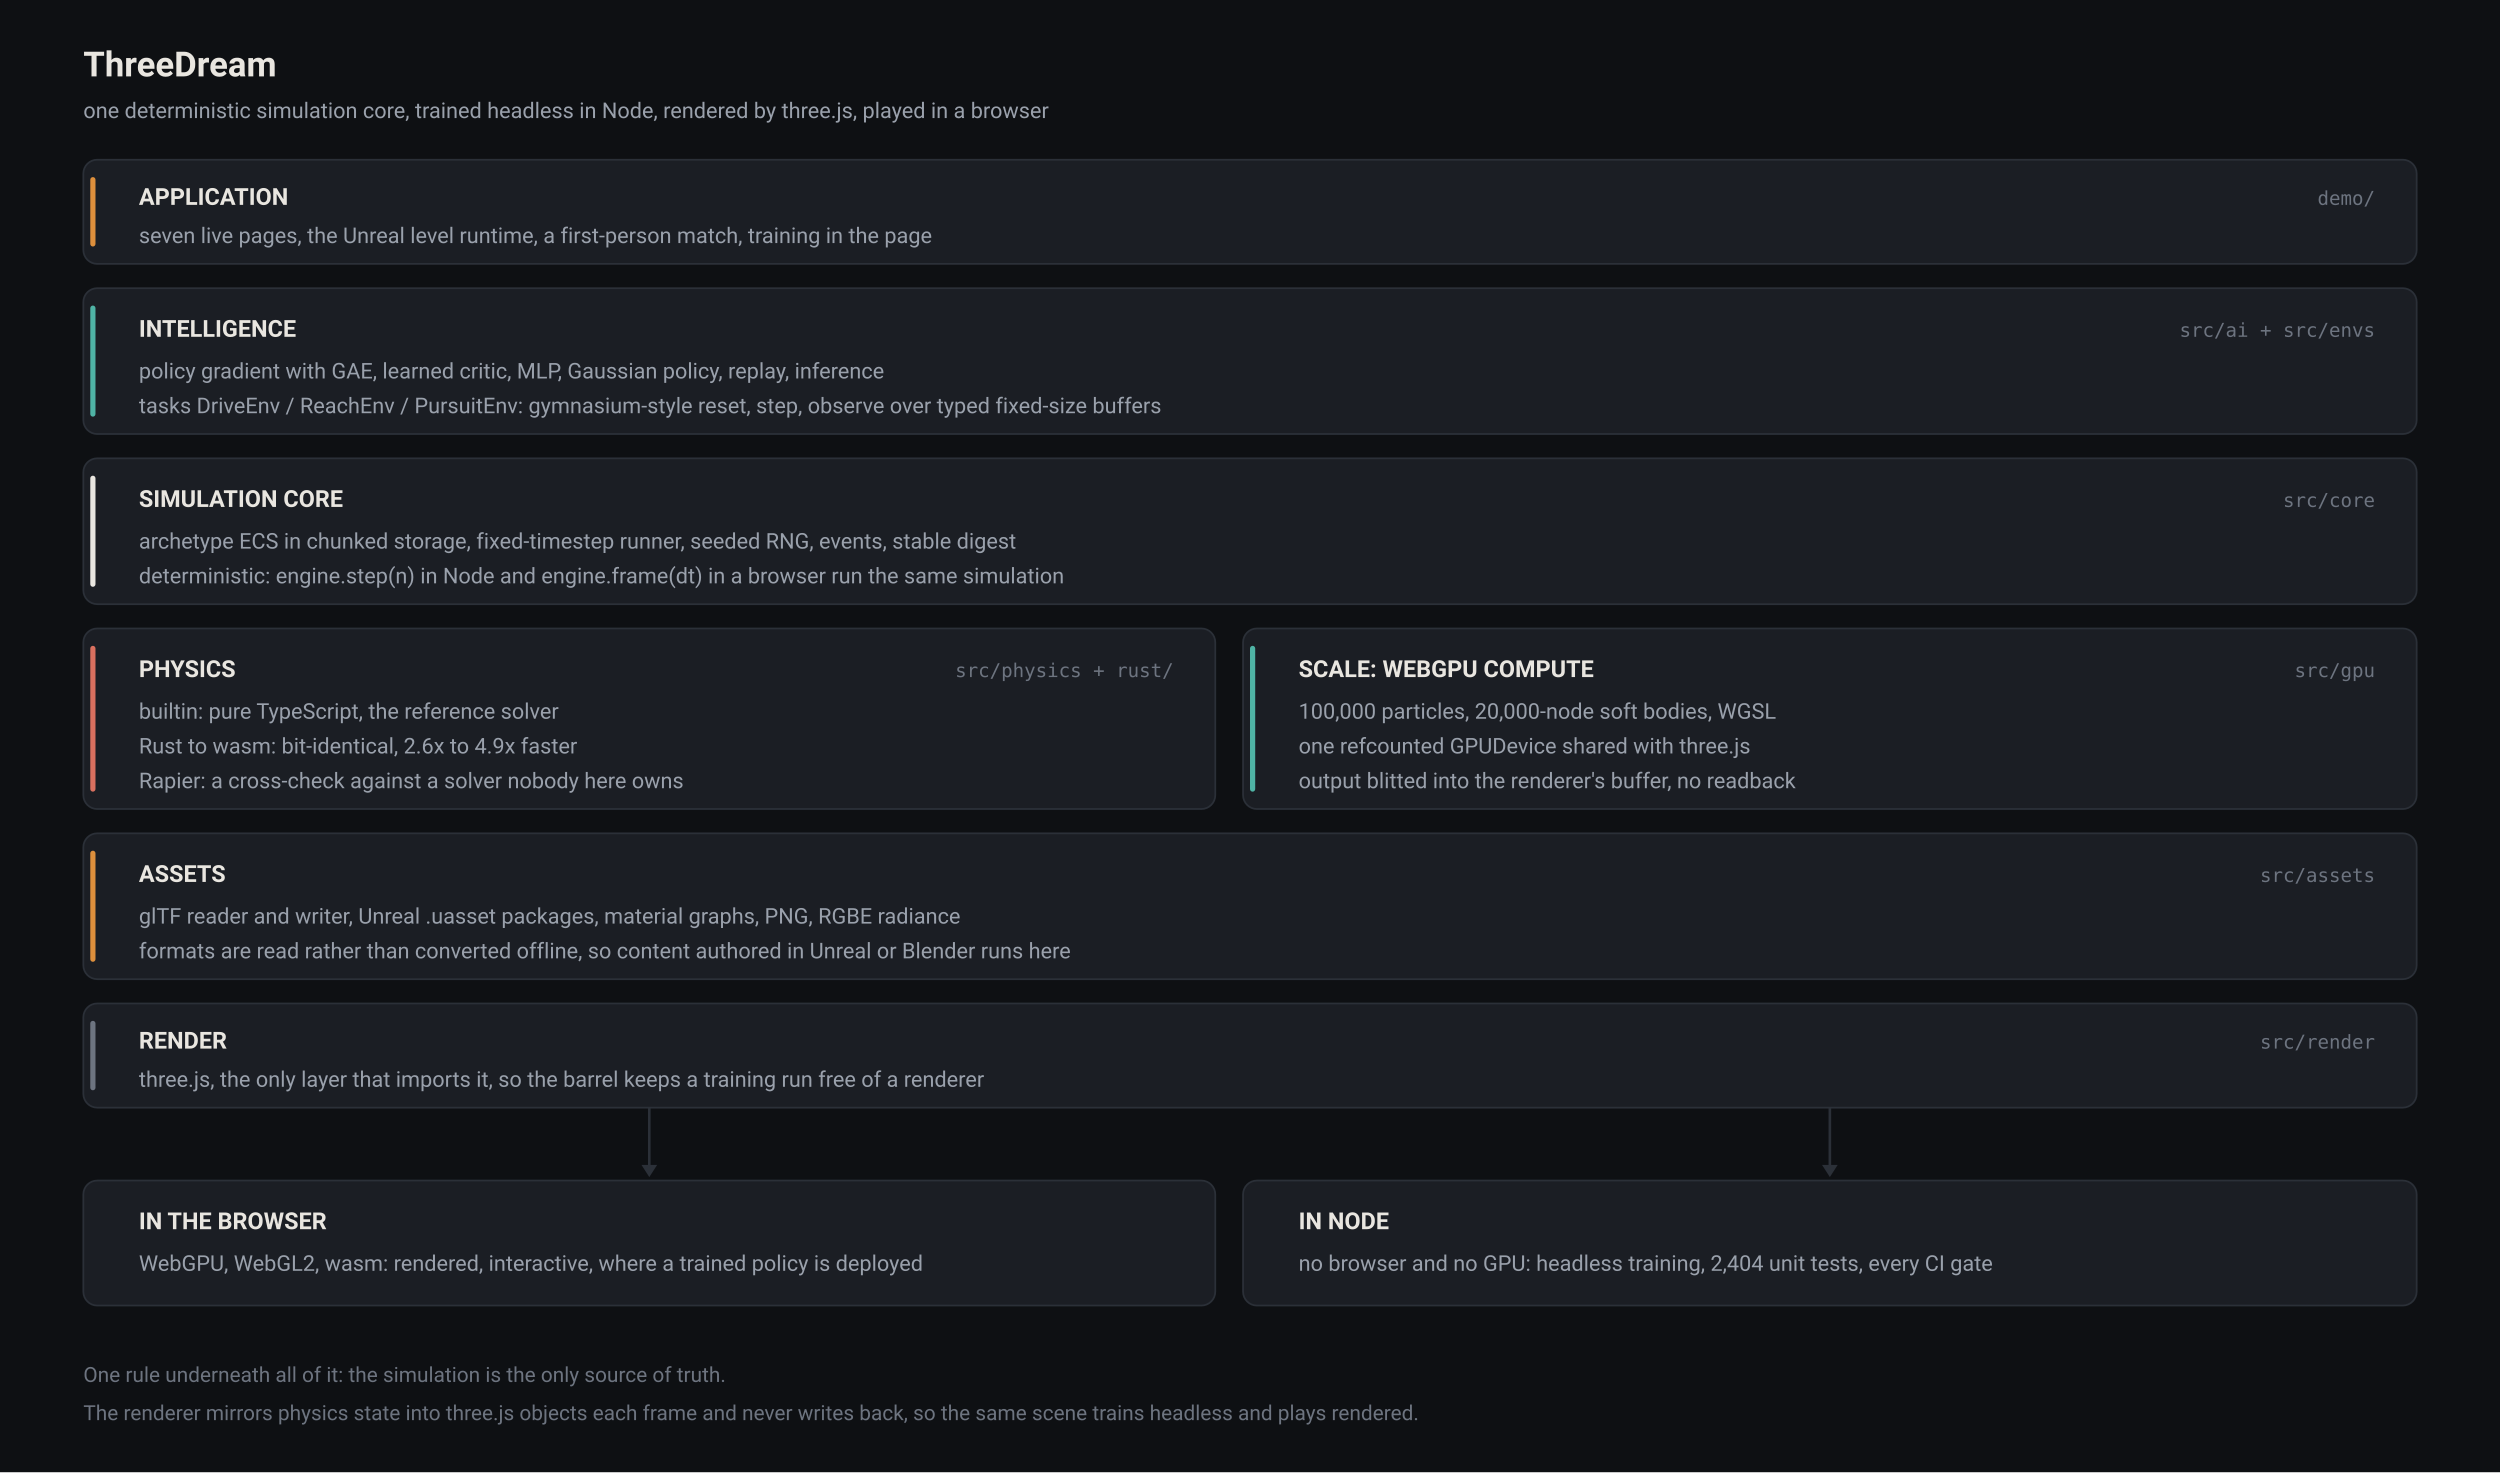
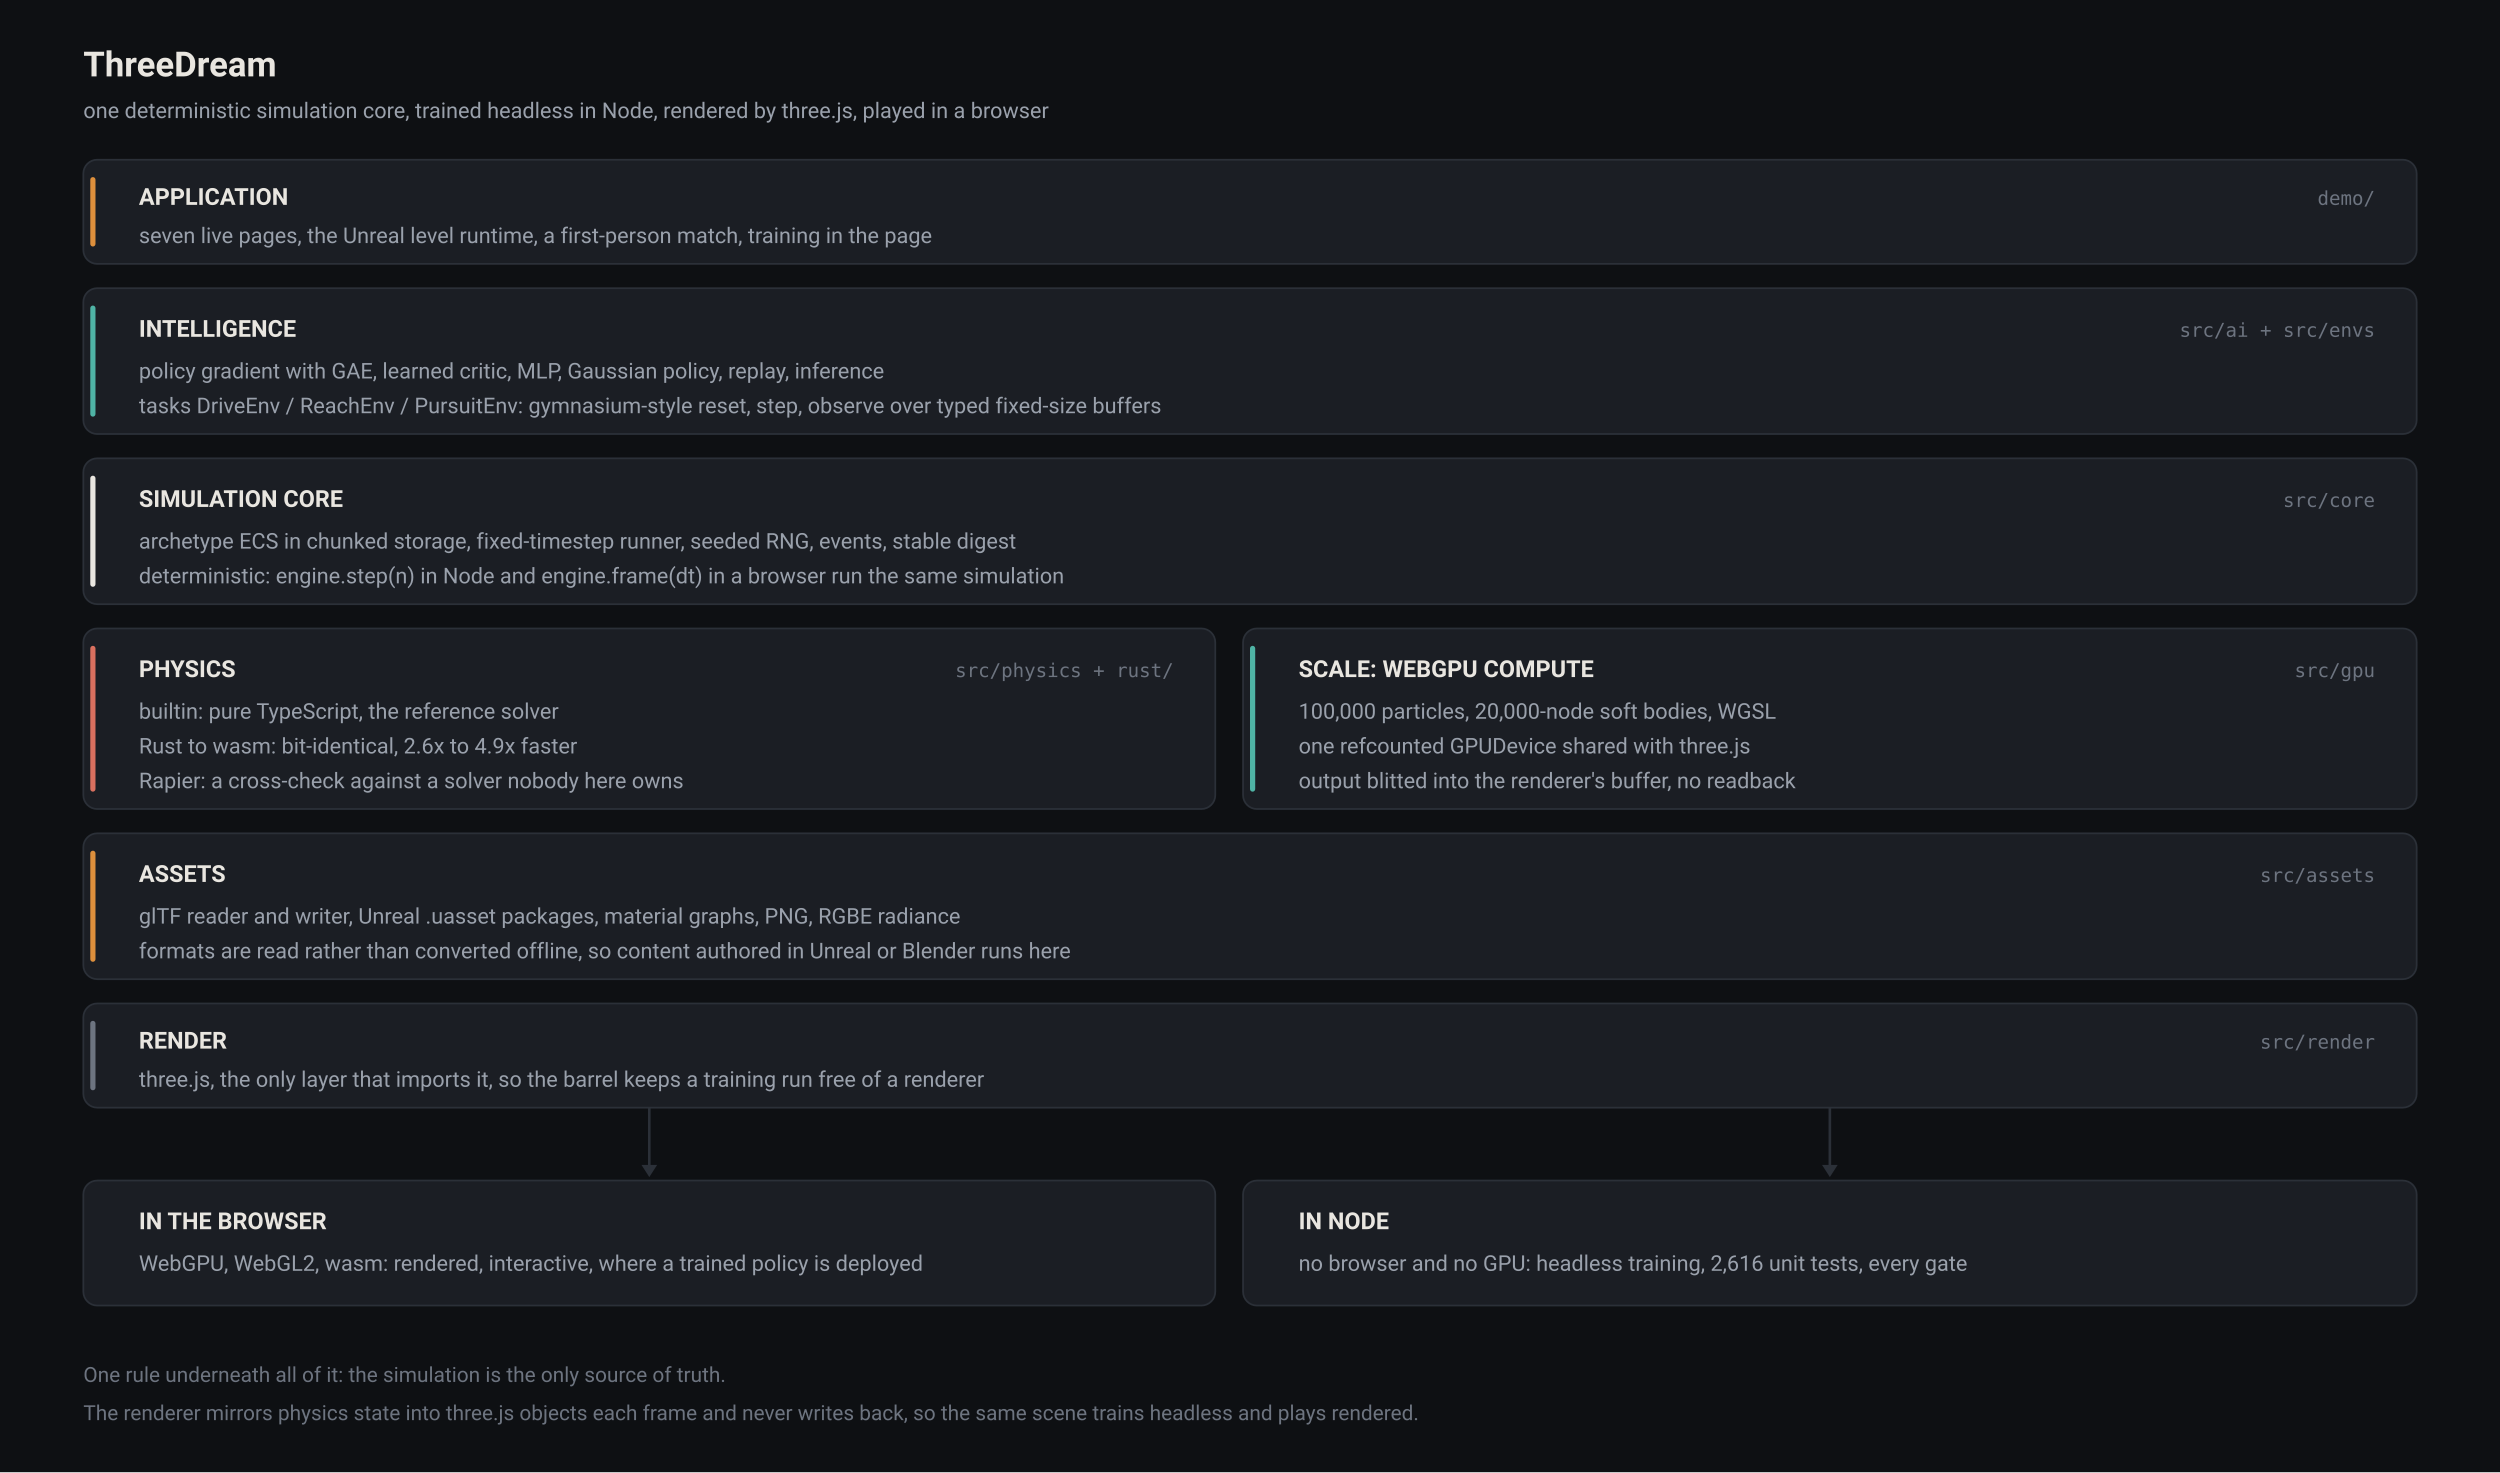
<svg xmlns="http://www.w3.org/2000/svg" width="1440" height="848" viewBox="0 0 1440 848">
  <style>
    text { font-family: ui-sans-serif, system-ui, "Segoe UI", Roboto, "Helvetica Neue", Arial, sans-serif; }
    .mono { font-family: ui-monospace, "SF Mono", Menlo, Consolas, monospace; }
    .title { fill: #e9e6e0; font-size: 20px; font-weight: 650; }
    .sub { fill: #9aa1ac; font-size: 12.5px; }
    .band { fill: #1b1e24; stroke: #2b3038; }
    .h { fill: #e9e6e0; font-size: 13.5px; font-weight: 650; }
    .d { fill: #9aa1ac; font-size: 12.5px; }
    .tag { fill: #6d7480; font-size: 11px; }
    .foot { fill: #6d7480; font-size: 12px; }
    .conn { stroke: #2b3038; stroke-width: 1.5; fill: none; }
  </style>
  <rect width="1440" height="848" fill="#0e1013" />
  <text class="title" x="48" y="44">ThreeDream</text>
  <text class="sub" x="48" y="68">one deterministic simulation core, trained headless in Node, rendered by three.js, played in a browser</text>
  <rect class="band" x="48" y="92" width="1344" height="60" rx="8" />
  <rect x="52" y="102" width="3" height="40" rx="1.5" fill="#dd8f3c" />
  <text class="h" x="80" y="118">APPLICATION</text>
  <text class="d" x="80" y="140">seven live pages, the Unreal level runtime, a first-person match, training in the page</text>
  <text class="tag mono" x="1368" y="118" text-anchor="end">demo/</text>
  <rect class="band" x="48" y="166" width="1344" height="84" rx="8" />
  <rect x="52" y="176" width="3" height="64" rx="1.5" fill="#4fb3a5" />
  <text class="h" x="80" y="194">INTELLIGENCE</text>
  <text class="d" x="80" y="218">policy gradient with GAE, learned critic, MLP, Gaussian policy, replay, inference</text>
  <text class="d" x="80" y="238">tasks DriveEnv / ReachEnv / PursuitEnv: gymnasium-style reset, step, observe over typed fixed-size buffers</text>
  <text class="tag mono" x="1368" y="194" text-anchor="end">src/ai + src/envs</text>
  <rect class="band" x="48" y="264" width="1344" height="84" rx="8" stroke="#3a424d" />
  <rect x="52" y="274" width="3" height="64" rx="1.5" fill="#e9e6e0" />
  <text class="h" x="80" y="292">SIMULATION CORE</text>
  <text class="d" x="80" y="316">archetype ECS in chunked storage, fixed-timestep runner, seeded RNG, events, stable digest</text>
  <text class="d" x="80" y="336">deterministic: engine.step(n) in Node and engine.frame(dt) in a browser run the same simulation</text>
  <text class="tag mono" x="1368" y="292" text-anchor="end">src/core</text>
  <rect class="band" x="48" y="362" width="652" height="104" rx="8" />
  <rect x="52" y="372" width="3" height="84" rx="1.5" fill="#d9705f" />
  <text class="h" x="80" y="390">PHYSICS</text>
  <text class="d" x="80" y="414">builtin: pure TypeScript, the reference solver</text>
  <text class="d" x="80" y="434">Rust to wasm: bit-identical, 2.6x to 4.9x faster</text>
  <text class="d" x="80" y="454">Rapier: a cross-check against a solver nobody here owns</text>
  <text class="tag mono" x="676" y="390" text-anchor="end">src/physics + rust/</text>
  <rect class="band" x="716" y="362" width="676" height="104" rx="8" />
  <rect x="720" y="372" width="3" height="84" rx="1.5" fill="#4fb3a5" />
  <text class="h" x="748" y="390">SCALE: WEBGPU COMPUTE</text>
  <text class="d" x="748" y="414">100,000 particles, 20,000-node soft bodies, WGSL</text>
  <text class="d" x="748" y="434">one refcounted GPUDevice shared with three.js</text>
  <text class="d" x="748" y="454">output blitted into the renderer's buffer, no readback</text>
  <text class="tag mono" x="1368" y="390" text-anchor="end">src/gpu</text>
  <rect class="band" x="48" y="480" width="1344" height="84" rx="8" />
  <rect x="52" y="490" width="3" height="64" rx="1.5" fill="#dd8f3c" />
  <text class="h" x="80" y="508">ASSETS</text>
  <text class="d" x="80" y="532">glTF reader and writer, Unreal .uasset packages, material graphs, PNG, RGBE radiance</text>
  <text class="d" x="80" y="552">formats are read rather than converted offline, so content authored in Unreal or Blender runs here</text>
  <text class="tag mono" x="1368" y="508" text-anchor="end">src/assets</text>
  <rect class="band" x="48" y="578" width="1344" height="60" rx="8" />
  <rect x="52" y="588" width="3" height="40" rx="1.5" fill="#6d7480" />
  <text class="h" x="80" y="604">RENDER</text>
  <text class="d" x="80" y="626">three.js, the only layer that imports it, so the barrel keeps a training run free of a renderer</text>
  <text class="tag mono" x="1368" y="604" text-anchor="end">src/render</text>
  <path class="conn" d="M374 638 L374 672" />
  <path class="conn" d="M1054 638 L1054 672" />
  <path d="M374 678 l-4.5 -7 h9 z" fill="#2b3038" />
  <path d="M1054 678 l-4.5 -7 h9 z" fill="#2b3038" />
  <rect class="band" x="48" y="680" width="652" height="72" rx="8" fill="#21252c" />
  <text class="h" x="80" y="708">IN THE BROWSER</text>
  <text class="d" x="80" y="732">WebGPU, WebGL2, wasm: rendered, interactive, where a trained policy is deployed</text>
  <rect class="band" x="716" y="680" width="676" height="72" rx="8" fill="#21252c" />
  <text class="h" x="748" y="708">IN NODE</text>
-   <text class="d" x="748" y="732">no browser and no GPU: headless training, 2,404 unit tests, every CI gate</text>
+   <text class="d" x="748" y="732">no browser and no GPU: headless training, 2,616 unit tests, every gate</text>
  <text class="foot" x="48" y="796">One rule underneath all of it: the simulation is the only source of truth.</text>
  <text class="foot" x="48" y="818">The renderer mirrors physics state into three.js objects each frame and never writes back, so the same scene trains headless and plays rendered.</text>
</svg>
